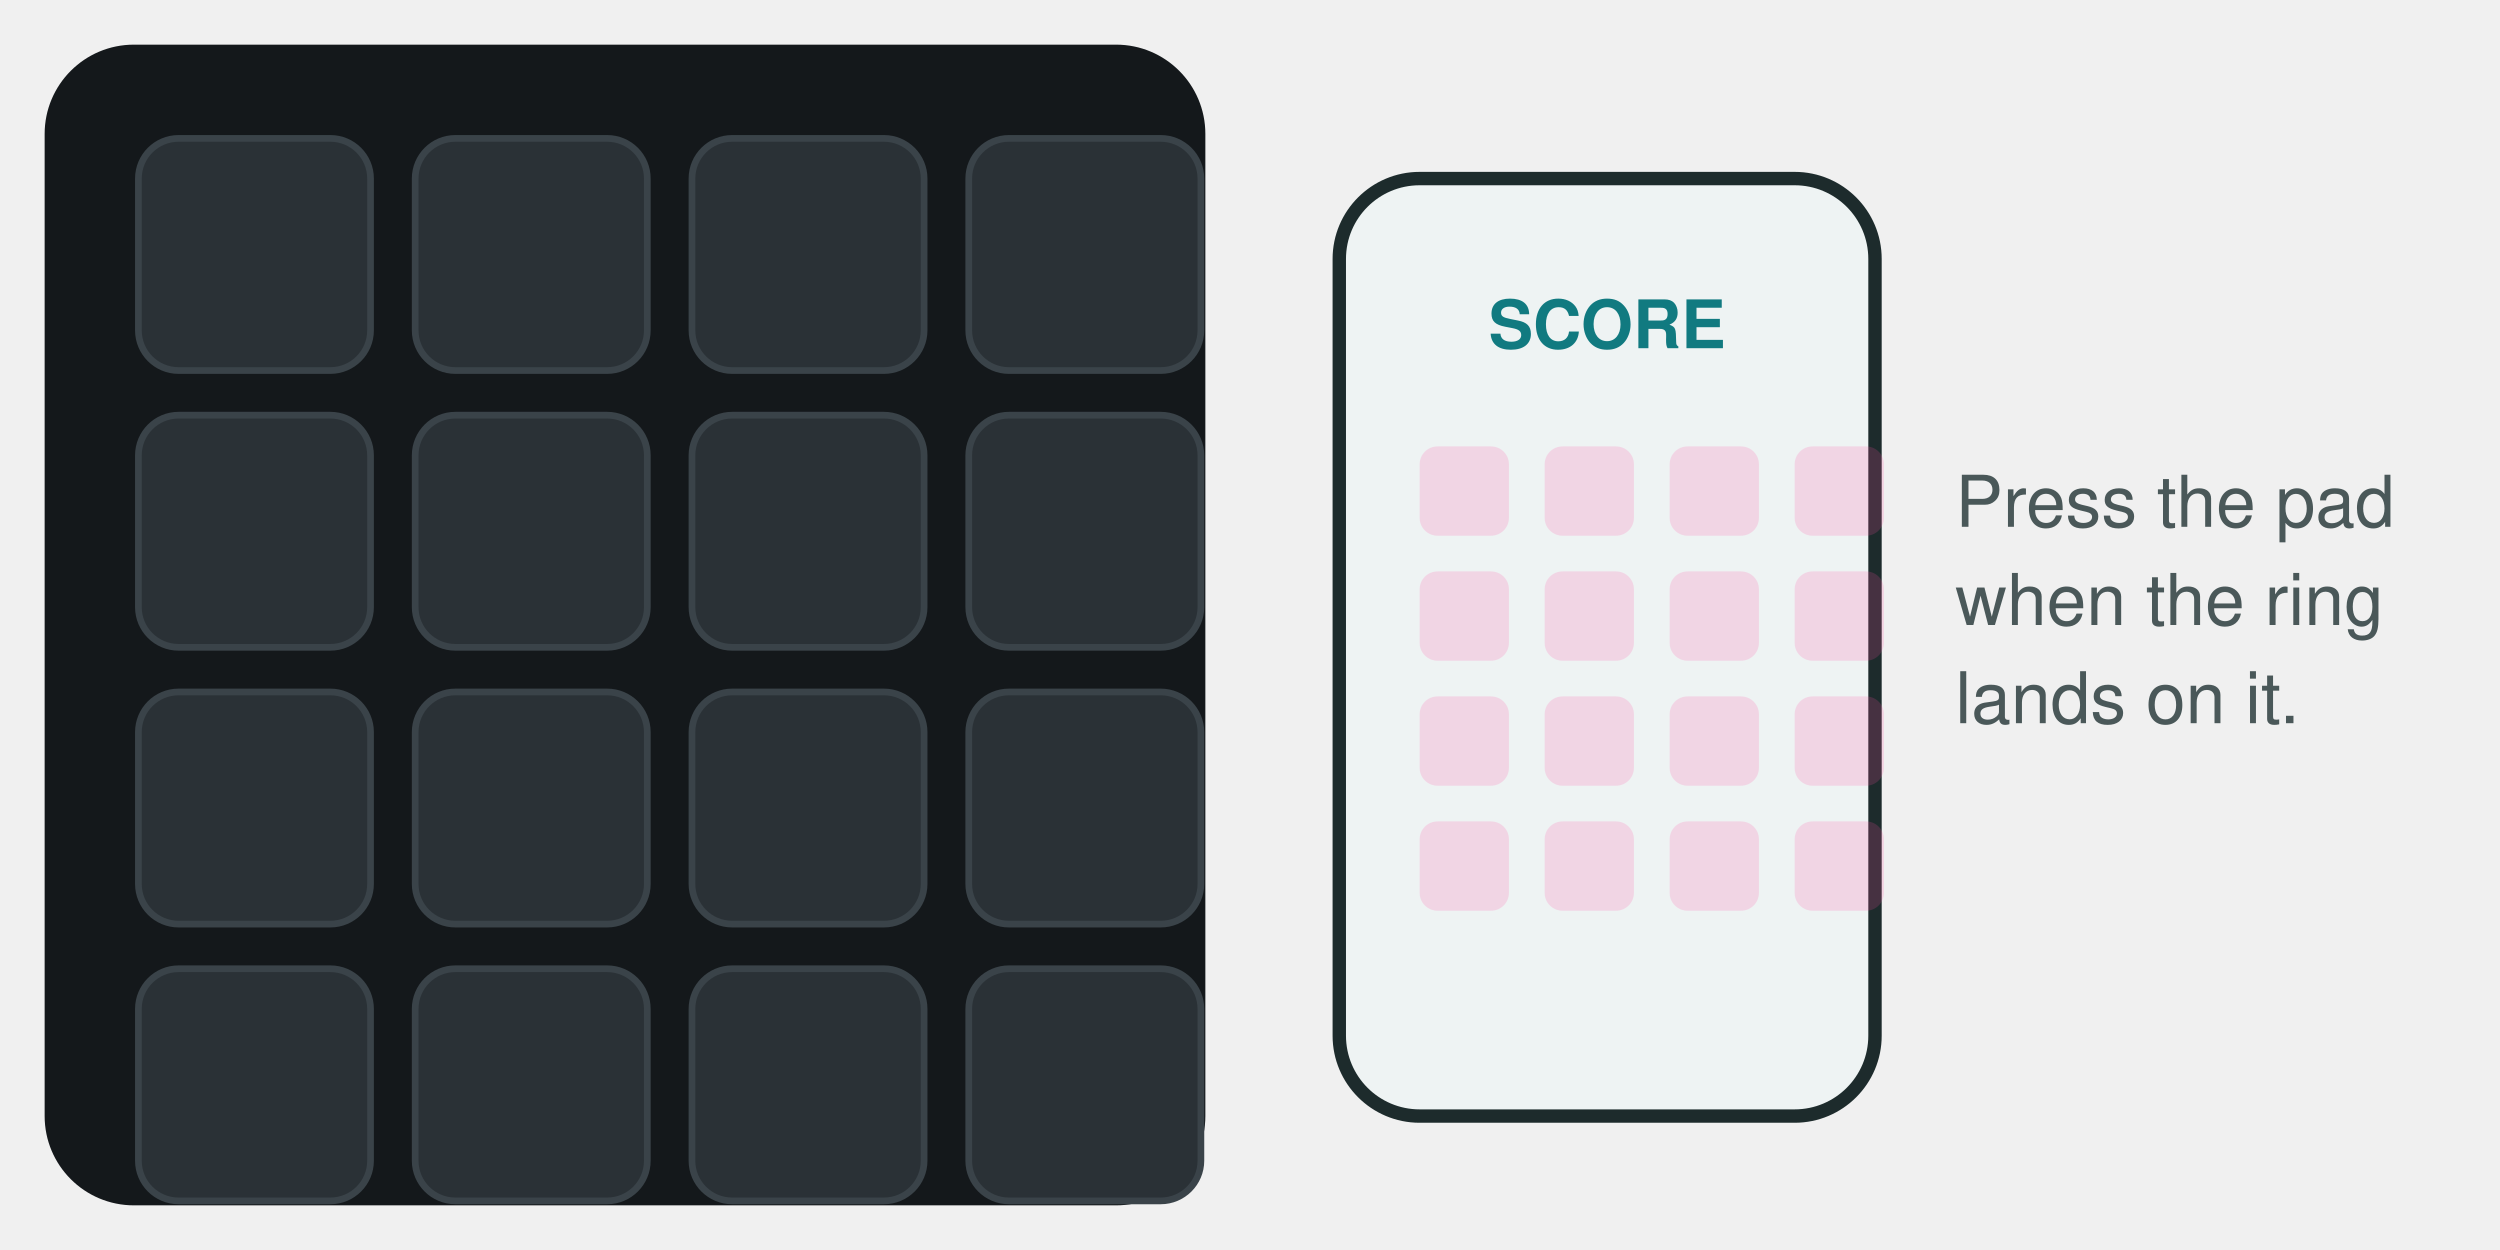
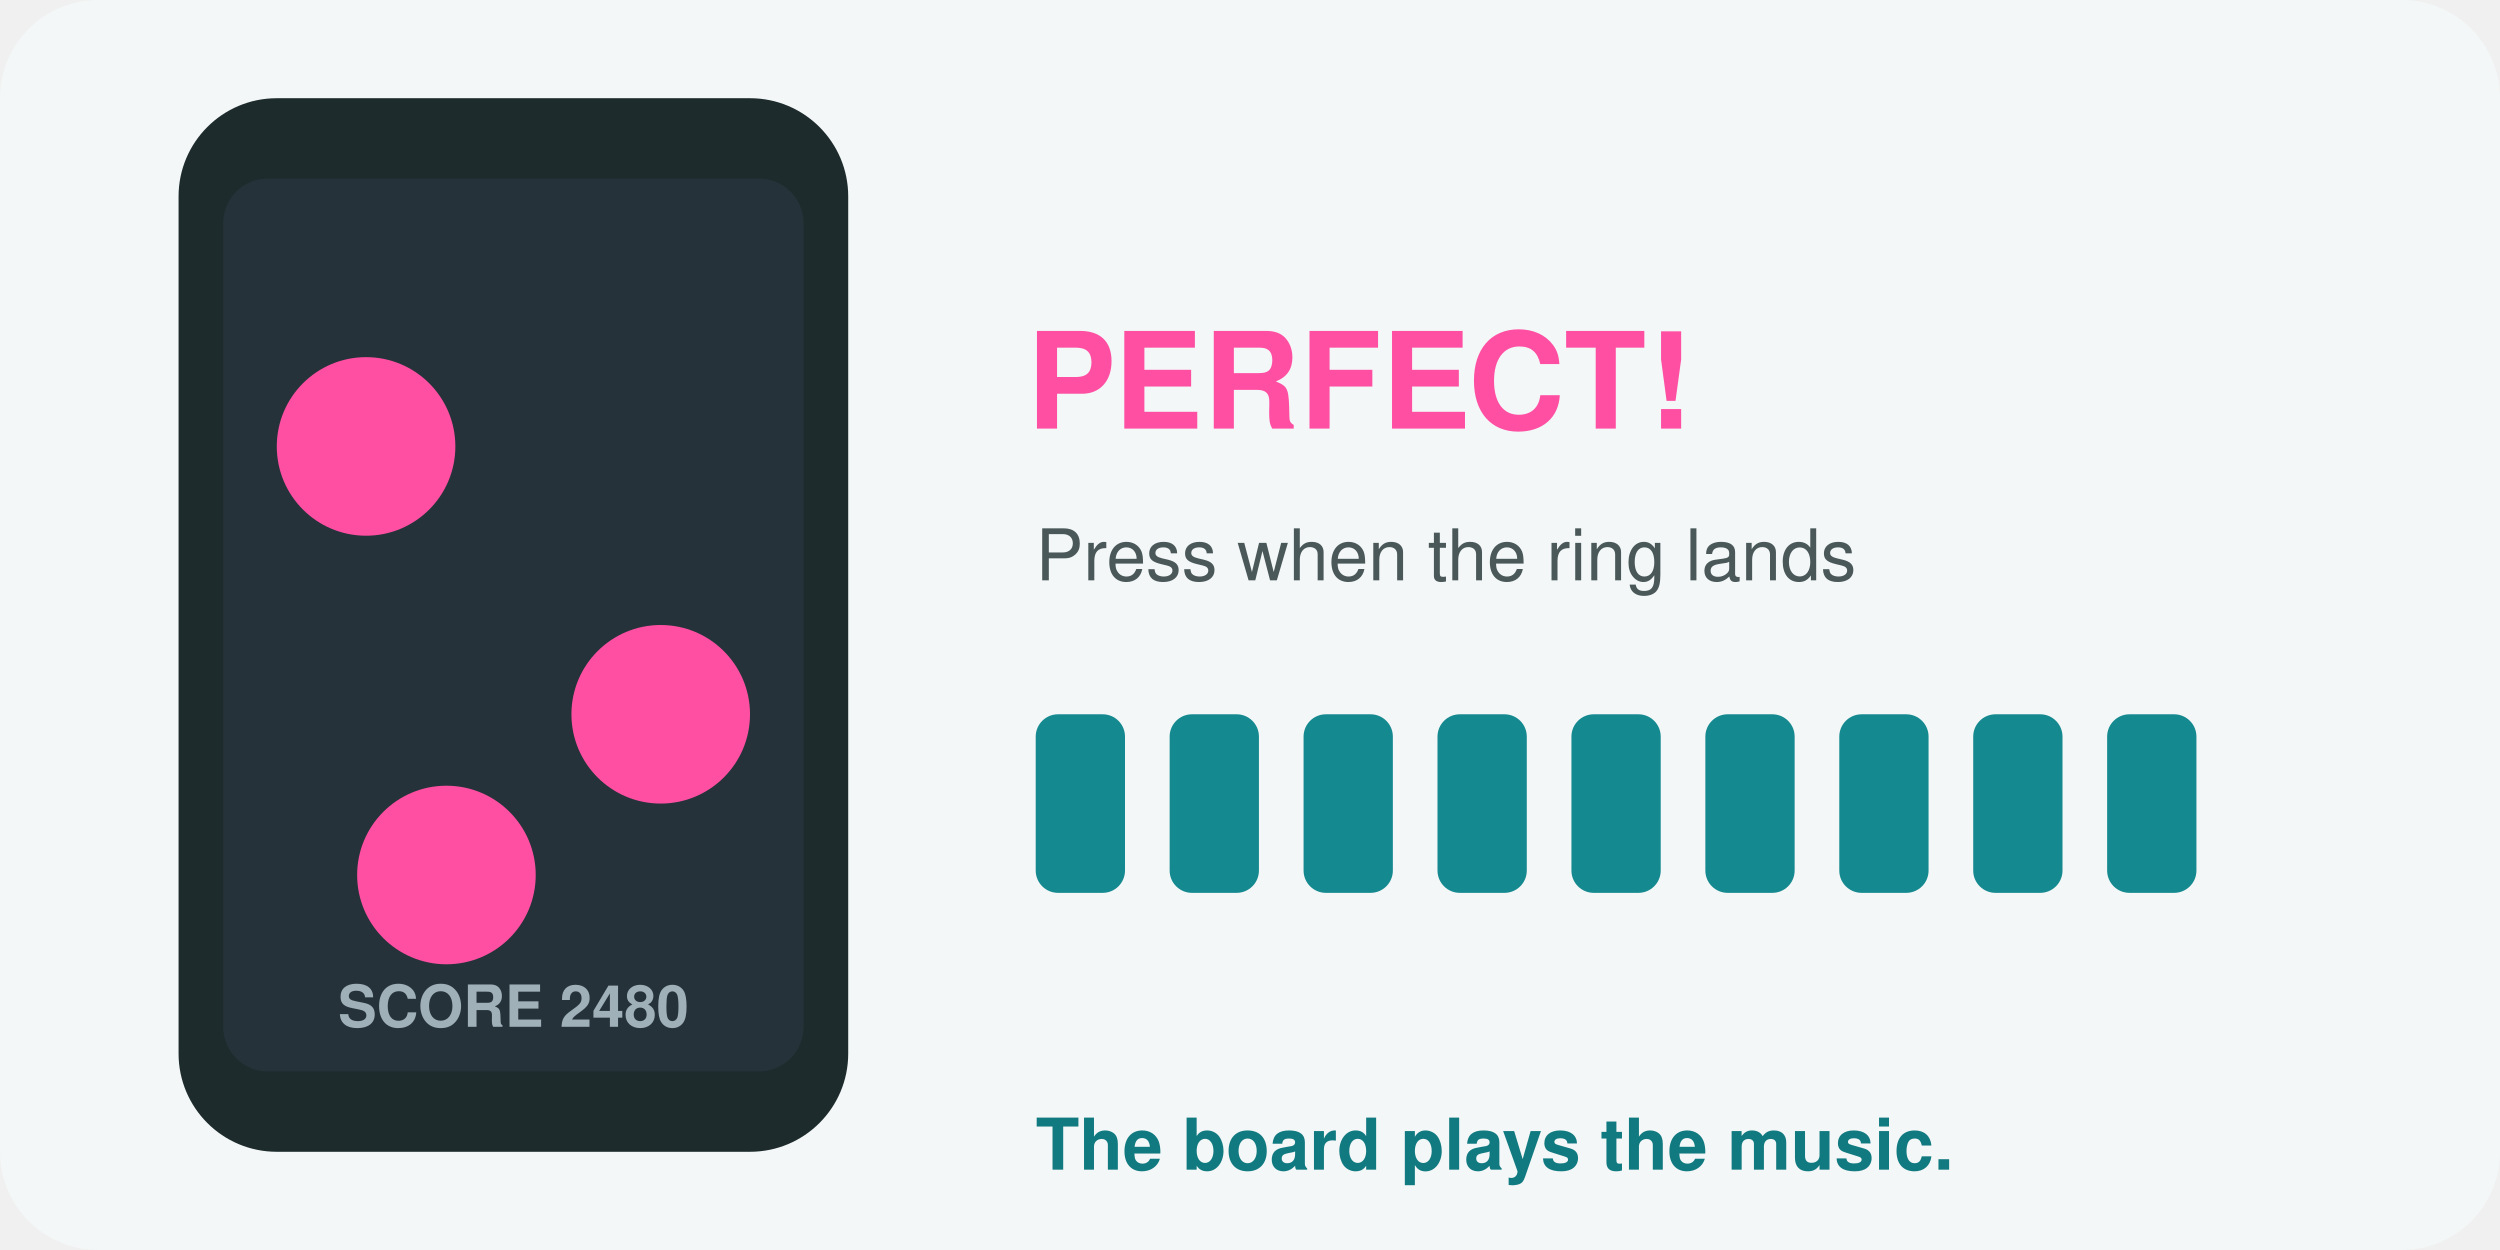
- <svg xmlns="http://www.w3.org/2000/svg" viewBox="0 0 560 280" width="560" height="280" role="img" aria-label="BeatGrid: a rhythm game shown on your phone">
-   <defs>
-     <filter id="glow" x="-50%" y="-50%" width="200%" height="200%">
-       <feGaussianBlur stdDeviation="7" />
-     </filter>
-   </defs>
+ <svg xmlns="http://www.w3.org/2000/svg" viewBox="0 0 560 280" width="560" height="280" role="img" aria-label="BeatGrid: a rhythm game on your phone and the board">
  <style>
- .cap{fill:#2a3136;stroke:#3a4349;stroke-width:1.5}
- .t1{font:700 21px -apple-system,'Segoe UI',Helvetica,Arial,sans-serif;fill:#1d2b2c}
- .t2{font:400 16px -apple-system,'Segoe UI',Helvetica,Arial,sans-serif;fill:#4a5859}
- .t3{font:700 15px -apple-system,'Segoe UI',Helvetica,Arial,sans-serif;fill:#117A80}
- .ink{stroke:#1d2b2c;fill:none} .inkf{fill:#1d2b2c} .pale{fill:#eef3f3}
+ .bg{fill:#f3f7f7} .ink{fill:#1d2b2c} .inks{stroke:#1d2b2c} .soft{fill:#5d6b6c}
+ .t1{font:800 24px -apple-system,'Segoe UI',Helvetica,Arial,sans-serif;fill:#1d2b2c} .t2{font:500 16px -apple-system,'Segoe UI',Helvetica,Arial,sans-serif;fill:#4a5859}
+ .t3{font:700 16px -apple-system,'Segoe UI',Helvetica,Arial,sans-serif;fill:#117A80} .big{font:900 30px -apple-system,'Segoe UI',Helvetica,Arial,sans-serif}
+ .fb{transform-box:fill-box}
@media (prefers-color-scheme: dark){
- .t1{fill:#e6edf3} .t2{fill:#a9b4bd} .t3{fill:#4fc3c9}
- .ink{stroke:#c9d3d9} .inkf{fill:#c9d3d9} .pale{fill:#1e2a30}}
- @keyframes a1{0.0%{opacity:0.0} 13.333%{opacity:0.0} 15.0%{opacity:1} 25.0%{opacity:1} 26.667%{opacity:0.0} 100.0%{opacity:0.0}}.a1{opacity:0.0;animation:a1 3.0s linear infinite}@keyframes a2{0.0%{opacity:0.35} 15.0%{opacity:0.35} 16.667%{opacity:0.0} 100.0%{opacity:0.0}}.a2{opacity:0.0;animation:a2 3.0s linear infinite}@keyframes a3{0.0%{opacity:0.0} 13.333%{opacity:0.0} 15.0%{opacity:1} 25.0%{opacity:1} 26.667%{opacity:0.0} 100.0%{opacity:0.0}}.a3{opacity:0.0;animation:a3 3.0s linear infinite}@keyframes a4{0.0%{opacity:1} 20.0%{opacity:1} 21.667%{opacity:0.0} 100.0%{opacity:0.0}}.a4{opacity:0.0;animation:a4 3.0s linear infinite}@keyframes a5{0.0%{opacity:0.0} 38.333%{opacity:0.0} 40.0%{opacity:1} 50.0%{opacity:1} 51.667%{opacity:0.0} 100.0%{opacity:0.0}}.a5{opacity:0.0;animation:a5 3.0s linear infinite}@keyframes a6{0.0%{opacity:0.0} 23.333%{opacity:0.0} 25.0%{opacity:0.35} 40.0%{opacity:0.35} 41.667%{opacity:0.0} 100.0%{opacity:0.0}}.a6{opacity:0.0;animation:a6 3.0s linear infinite}@keyframes a7{0.0%{opacity:0.0} 38.333%{opacity:0.0} 40.0%{opacity:1} 50.0%{opacity:1} 51.667%{opacity:0.0} 100.0%{opacity:0.0}}.a7{opacity:0.0;animation:a7 3.0s linear infinite}@keyframes a8{0.0%{opacity:0.0} 23.333%{opacity:0.0} 25.0%{opacity:1} 45.0%{opacity:1} 46.667%{opacity:0.0} 100.0%{opacity:0.0}}.a8{opacity:0.0;animation:a8 3.0s linear infinite}@keyframes a9{0.0%{opacity:0.0} 63.333%{opacity:0.0} 65.0%{opacity:1} 75.0%{opacity:1} 76.667%{opacity:0.0} 100.0%{opacity:0.0}}.a9{opacity:0.0;animation:a9 3.0s linear infinite}@keyframes a10{0.0%{opacity:0.0} 48.333%{opacity:0.0} 50.0%{opacity:0.35} 65.0%{opacity:0.35} 66.667%{opacity:0.0} 100.0%{opacity:0.0}}.a10{opacity:0.0;animation:a10 3.0s linear infinite}@keyframes a11{0.0%{opacity:0.0} 63.333%{opacity:0.0} 65.0%{opacity:1} 75.0%{opacity:1} 76.667%{opacity:0.0} 100.0%{opacity:0.0}}.a11{opacity:0.0;animation:a11 3.0s linear infinite}@keyframes a12{0.0%{opacity:0.0} 48.333%{opacity:0.0} 50.0%{opacity:1} 70.0%{opacity:1} 71.667%{opacity:0.0} 100.0%{opacity:0.0}}.a12{opacity:0.0;animation:a12 3.0s linear infinite}@keyframes a13{0.0%{opacity:0.0} 88.333%{opacity:0.0} 90.0%{opacity:1} 100.0%{opacity:0.0}}.a13{opacity:0.0;animation:a13 3.0s linear infinite}@keyframes a14{0.0%{opacity:0.0} 73.333%{opacity:0.0} 75.0%{opacity:0.35} 90.0%{opacity:0.35} 91.667%{opacity:0.0} 100.0%{opacity:0.0}}.a14{opacity:0.0;animation:a14 3.0s linear infinite}@keyframes a15{0.0%{opacity:0.0} 88.333%{opacity:0.0} 90.0%{opacity:1} 100.0%{opacity:0.0}}.a15{opacity:0.0;animation:a15 3.0s linear infinite}@keyframes a16{0.0%{opacity:0.0} 73.333%{opacity:0.0} 75.0%{opacity:1} 95.0%{opacity:1} 96.667%{opacity:0.0} 100.0%{opacity:0.0}}.a16{opacity:0.0;animation:a16 3.0s linear infinite}
+ .bg{fill:#1b2327} .ink{fill:#e6edf3} .inks{stroke:#e6edf3} .soft{fill:#a9b4bd}
+ .t1{fill:#e6edf3} .t2{fill:#a9b4bd} .t3{fill:#4fc3c9}}
+ @keyframes h0{0%{opacity:0} 21.67%{opacity:0} 24.17%{opacity:1} 33.33%{opacity:1} 35.83%{opacity:0} 100.0%{opacity:0}}.h0{animation:h0 2.4s linear infinite}@keyframes h1{0%{opacity:0} 55.0%{opacity:0} 57.5%{opacity:1} 66.67%{opacity:1} 69.17%{opacity:0} 100.0%{opacity:0}}.h1{animation:h1 2.4s linear infinite}@keyframes h2{0%{opacity:0} 88.33%{opacity:0} 90.83%{opacity:1} 100.0%{opacity:0}}.h2{animation:h2 2.4s linear infinite}@keyframes pf{0%{opacity:0} 22.5%{opacity:0} 25.0%{opacity:1} 39.58%{opacity:1} 42.08%{opacity:0} 55.83%{opacity:0} 58.33%{opacity:1} 72.92%{opacity:1} 75.42%{opacity:0} 89.17%{opacity:0} 91.67%{opacity:1} 100.0%{opacity:0}}.pf{animation:pf 2.4s linear infinite}
</style>
-   <rect x="10" y="10" width="260" height="260" rx="20" fill="#14181b" />
-   <rect x="31" y="31" width="52" height="52" rx="9" class="cap" />
-   <rect x="93" y="31" width="52" height="52" rx="9" class="cap" />
-   <rect x="155" y="31" width="52" height="52" rx="9" class="cap" />
-   <rect x="217" y="31" width="52" height="52" rx="9" class="cap" />
-   <rect x="31" y="93" width="52" height="52" rx="9" class="cap" />
-   <rect x="93" y="93" width="52" height="52" rx="9" class="cap" />
-   <rect x="155" y="93" width="52" height="52" rx="9" class="cap" />
-   <rect x="217" y="93" width="52" height="52" rx="9" class="cap" />
-   <rect x="31" y="155" width="52" height="52" rx="9" class="cap" />
-   <rect x="93" y="155" width="52" height="52" rx="9" class="cap" />
-   <rect x="155" y="155" width="52" height="52" rx="9" class="cap" />
-   <rect x="217" y="155" width="52" height="52" rx="9" class="cap" />
-   <rect x="31" y="217" width="52" height="52" rx="9" class="cap" />
-   <rect x="93" y="217" width="52" height="52" rx="9" class="cap" />
-   <rect x="155" y="217" width="52" height="52" rx="9" class="cap" />
-   <rect x="217" y="217" width="52" height="52" rx="9" class="cap" />
-   <g class="a1">
-     <rect x="89" y="89" width="60" height="60" rx="12" fill="#ff4fa3" filter="url(#glow)" />
-     <rect x="93" y="93" width="52" height="52" rx="9" fill="#ff4fa3" />
+   <rect width="560" height="280" rx="22" class="bg" />
+   <rect x="40" y="22" width="150" height="236" rx="22" fill="#1d2b2c" />
+   <rect x="50" y="40" width="130" height="200" rx="10" fill="#26323a" />
+   <circle cx="82" cy="100" r="16" fill="#ff4fa3" opacity="0.35" />
+   <circle cx="82" cy="100" r="16" fill="none" stroke="#ff4fa3" stroke-width="3">
+     <animate attributeName="r" dur="2.4s" repeatCount="indefinite" values="40;40;16;16;40" keyTimes="0;0.000;0.250;0.258;1" />
+     <animate attributeName="opacity" dur="2.4s" repeatCount="indefinite" values="0;0;1;0;0" keyTimes="0;0.000;0.250;0.275;1" />
+   </circle>
+   <circle class="h0" cx="82" cy="100" r="20" fill="#ff4fa3" />
+   <circle cx="148" cy="160" r="16" fill="#ff4fa3" opacity="0.35" />
+   <circle cx="148" cy="160" r="16" fill="none" stroke="#ff4fa3" stroke-width="3">
+     <animate attributeName="r" dur="2.4s" repeatCount="indefinite" values="40;40;16;16;40" keyTimes="0;0.333;0.583;0.592;1" />
+     <animate attributeName="opacity" dur="2.4s" repeatCount="indefinite" values="0;0;1;0;0" keyTimes="0;0.333;0.583;0.608;1" />
+   </circle>
+   <circle class="h1" cx="148" cy="160" r="20" fill="#ff4fa3" />
+   <circle cx="100" cy="196" r="16" fill="#ff4fa3" opacity="0.35" />
+   <circle cx="100" cy="196" r="16" fill="none" stroke="#ff4fa3" stroke-width="3">
+     <animate attributeName="r" dur="2.4s" repeatCount="indefinite" values="40;40;16;16;40" keyTimes="0;0.667;0.917;0.925;1" />
+     <animate attributeName="opacity" dur="2.4s" repeatCount="indefinite" values="0;0;1;0;0" keyTimes="0;0.667;0.917;0.942;1" />
+   </circle>
+   <circle class="h2" cx="100" cy="196" r="20" fill="#ff4fa3" />
+   <text x="115" y="230" text-anchor="middle" style="font:800 13px -apple-system,'Segoe UI',Helvetica,Arial,sans-serif;fill:#9fb0b8">SCORE 2480</text>
+   <g class="pf">
+     <text x="230" y="96" style="font:900 30px -apple-system,'Segoe UI',Helvetica,Arial,sans-serif;fill:#ff4fa3">PERFECT!</text>
  </g>
-   <g class="a2">
-     <rect x="89" y="89" width="60" height="60" rx="12" fill="#ff4fa3" filter="url(#glow)" />
-     <rect x="93" y="93" width="52" height="52" rx="9" fill="#ff4fa3" />
-   </g>
-   <rect class="a3" x="96" y="96" width="46" height="46" rx="7" fill="none" stroke="#ffffff" stroke-width="4" />
-   <g class="a5">
-     <rect x="151" y="151" width="60" height="60" rx="12" fill="#ff4fa3" filter="url(#glow)" />
-     <rect x="155" y="155" width="52" height="52" rx="9" fill="#ff4fa3" />
-   </g>
-   <g class="a6">
-     <rect x="151" y="151" width="60" height="60" rx="12" fill="#ff4fa3" filter="url(#glow)" />
-     <rect x="155" y="155" width="52" height="52" rx="9" fill="#ff4fa3" />
-   </g>
-   <rect class="a7" x="158" y="158" width="46" height="46" rx="7" fill="none" stroke="#ffffff" stroke-width="4" />
-   <g class="a9">
-     <rect x="213" y="89" width="60" height="60" rx="12" fill="#ff4fa3" filter="url(#glow)" />
-     <rect x="217" y="93" width="52" height="52" rx="9" fill="#ff4fa3" />
-   </g>
-   <g class="a10">
-     <rect x="213" y="89" width="60" height="60" rx="12" fill="#ff4fa3" filter="url(#glow)" />
-     <rect x="217" y="93" width="52" height="52" rx="9" fill="#ff4fa3" />
-   </g>
-   <rect class="a11" x="220" y="96" width="46" height="46" rx="7" fill="none" stroke="#ffffff" stroke-width="4" />
-   <g class="a13">
-     <rect x="27" y="213" width="60" height="60" rx="12" fill="#ff4fa3" filter="url(#glow)" />
-     <rect x="31" y="217" width="52" height="52" rx="9" fill="#ff4fa3" />
-   </g>
-   <g class="a14">
-     <rect x="27" y="213" width="60" height="60" rx="12" fill="#ff4fa3" filter="url(#glow)" />
-     <rect x="31" y="217" width="52" height="52" rx="9" fill="#ff4fa3" />
-   </g>
-   <rect class="a15" x="34" y="220" width="46" height="46" rx="7" fill="none" stroke="#ffffff" stroke-width="4" />
-   <rect x="300" y="40" width="120" height="210" rx="18" class="pale" />
-   <rect x="300" y="40" width="120" height="210" rx="18" class="ink" stroke-width="3" />
-   <g class="a4">
-     <circle cx="356" cy="138" r="22" fill="none" stroke="#ff4fa3" stroke-width="3">
-       <animate attributeName="r" values="26;26;9;9" keyTimes="0;0.000;0.200;1" dur="3s" repeatCount="indefinite" />
-     </circle>
-   </g>
-   <g class="a8">
-     <circle cx="384" cy="166" r="22" fill="none" stroke="#ff4fa3" stroke-width="3">
-       <animate attributeName="r" values="26;26;9;9" keyTimes="0;0.250;0.450;1" dur="3s" repeatCount="indefinite" />
-     </circle>
-   </g>
-   <g class="a12">
-     <circle cx="412" cy="138" r="22" fill="none" stroke="#ff4fa3" stroke-width="3">
-       <animate attributeName="r" values="26;26;9;9" keyTimes="0;0.500;0.700;1" dur="3s" repeatCount="indefinite" />
-     </circle>
-   </g>
-   <g class="a16">
-     <circle cx="328" cy="194" r="22" fill="none" stroke="#ff4fa3" stroke-width="3">
-       <animate attributeName="r" values="26;26;9;9" keyTimes="0;0.750;0.950;1" dur="3s" repeatCount="indefinite" />
-     </circle>
-   </g>
-   <rect x="318" y="100" width="20" height="20" rx="4" fill="#ff4fa3" opacity="0.18" />
-   <rect x="346" y="100" width="20" height="20" rx="4" fill="#ff4fa3" opacity="0.18" />
-   <rect x="374" y="100" width="20" height="20" rx="4" fill="#ff4fa3" opacity="0.18" />
-   <rect x="402" y="100" width="20" height="20" rx="4" fill="#ff4fa3" opacity="0.18" />
-   <rect x="318" y="128" width="20" height="20" rx="4" fill="#ff4fa3" opacity="0.18" />
-   <rect x="346" y="128" width="20" height="20" rx="4" fill="#ff4fa3" opacity="0.18" />
-   <rect x="374" y="128" width="20" height="20" rx="4" fill="#ff4fa3" opacity="0.18" />
-   <rect x="402" y="128" width="20" height="20" rx="4" fill="#ff4fa3" opacity="0.18" />
-   <rect x="318" y="156" width="20" height="20" rx="4" fill="#ff4fa3" opacity="0.18" />
-   <rect x="346" y="156" width="20" height="20" rx="4" fill="#ff4fa3" opacity="0.18" />
-   <rect x="374" y="156" width="20" height="20" rx="4" fill="#ff4fa3" opacity="0.18" />
-   <rect x="402" y="156" width="20" height="20" rx="4" fill="#ff4fa3" opacity="0.18" />
-   <rect x="318" y="184" width="20" height="20" rx="4" fill="#ff4fa3" opacity="0.18" />
-   <rect x="346" y="184" width="20" height="20" rx="4" fill="#ff4fa3" opacity="0.18" />
-   <rect x="374" y="184" width="20" height="20" rx="4" fill="#ff4fa3" opacity="0.18" />
-   <rect x="402" y="184" width="20" height="20" rx="4" fill="#ff4fa3" opacity="0.18" />
-   <text x="360" y="78" class="t3" text-anchor="middle">SCORE</text>
-   <text x="438" y="118" class="t2" text-anchor="start">Press the pad</text>
-   <text x="438" y="140" class="t2" text-anchor="start">when the ring</text>
-   <text x="438" y="162" class="t2" text-anchor="start">lands on it.</text>
+   <rect x="232" y="160" width="20" height="40" rx="5" fill="#14898F">
+     <animate attributeName="height" dur="0.8s" repeatCount="indefinite" values="20;70;20" />
+     <animate attributeName="y" dur="0.8s" repeatCount="indefinite" values="210;160;210" />
+   </rect>
+   <rect x="262" y="160" width="20" height="40" rx="5" fill="#14898F">
+     <animate attributeName="height" dur="0.8s" repeatCount="indefinite" values="57;47;57" />
+     <animate attributeName="y" dur="0.8s" repeatCount="indefinite" values="173;183;173" />
+   </rect>
+   <rect x="292" y="160" width="20" height="40" rx="5" fill="#14898F">
+     <animate attributeName="height" dur="0.8s" repeatCount="indefinite" values="44;69;44" />
+     <animate attributeName="y" dur="0.8s" repeatCount="indefinite" values="186;161;186" />
+   </rect>
+   <rect x="322" y="160" width="20" height="40" rx="5" fill="#14898F">
+     <animate attributeName="height" dur="0.8s" repeatCount="indefinite" values="31;46;31" />
+     <animate attributeName="y" dur="0.8s" repeatCount="indefinite" values="199;184;199" />
+   </rect>
+   <rect x="352" y="160" width="20" height="40" rx="5" fill="#14898F">
+     <animate attributeName="height" dur="0.8s" repeatCount="indefinite" values="68;68;68" />
+     <animate attributeName="y" dur="0.8s" repeatCount="indefinite" values="162;162;162" />
+   </rect>
+   <rect x="382" y="160" width="20" height="40" rx="5" fill="#14898F">
+     <animate attributeName="height" dur="0.8s" repeatCount="indefinite" values="55;45;55" />
+     <animate attributeName="y" dur="0.8s" repeatCount="indefinite" values="175;185;175" />
+   </rect>
+   <rect x="412" y="160" width="20" height="40" rx="5" fill="#14898F">
+     <animate attributeName="height" dur="0.8s" repeatCount="indefinite" values="42;67;42" />
+     <animate attributeName="y" dur="0.8s" repeatCount="indefinite" values="188;163;188" />
+   </rect>
+   <rect x="442" y="160" width="20" height="40" rx="5" fill="#14898F">
+     <animate attributeName="height" dur="0.8s" repeatCount="indefinite" values="29;44;29" />
+     <animate attributeName="y" dur="0.8s" repeatCount="indefinite" values="201;186;201" />
+   </rect>
+   <rect x="472" y="160" width="20" height="40" rx="5" fill="#14898F">
+     <animate attributeName="height" dur="0.8s" repeatCount="indefinite" values="66;66;66" />
+     <animate attributeName="y" dur="0.8s" repeatCount="indefinite" values="164;164;164" />
+   </rect>
+   <text x="232" y="130" class="t2" text-anchor="start">Press when the ring lands</text>
+   <text x="232" y="262" class="t3" text-anchor="start">The board plays the music.</text>
</svg>
